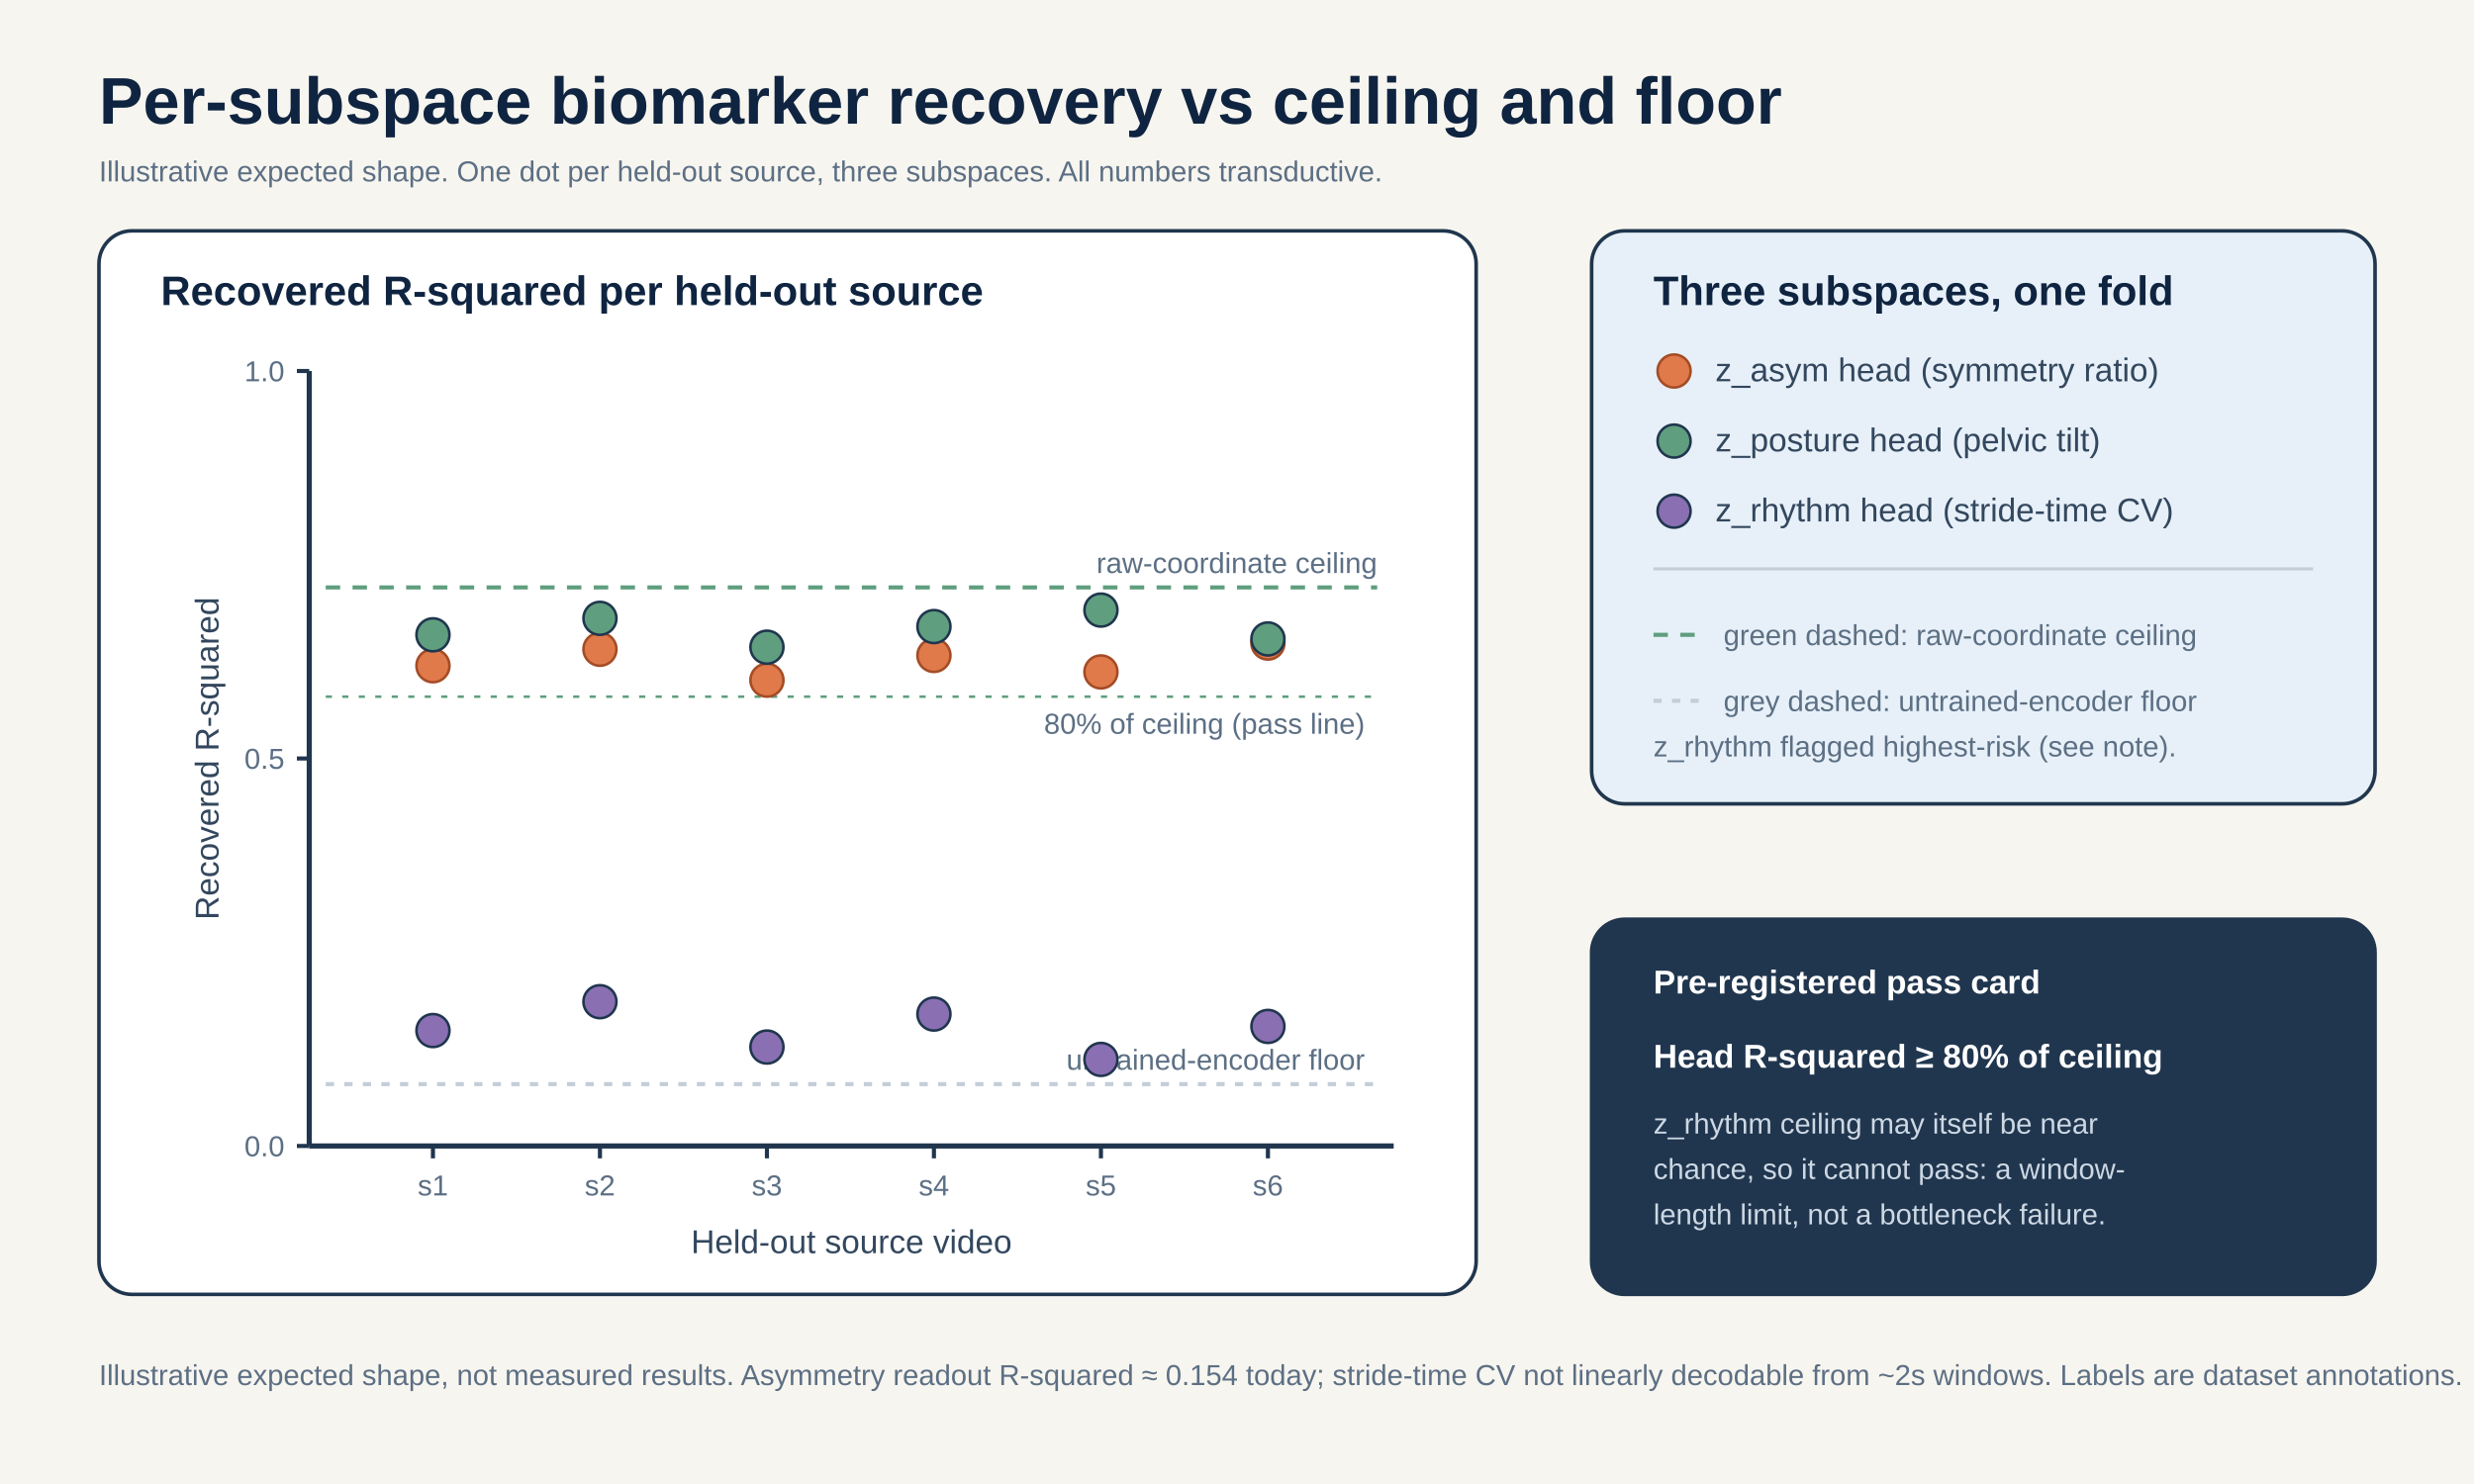
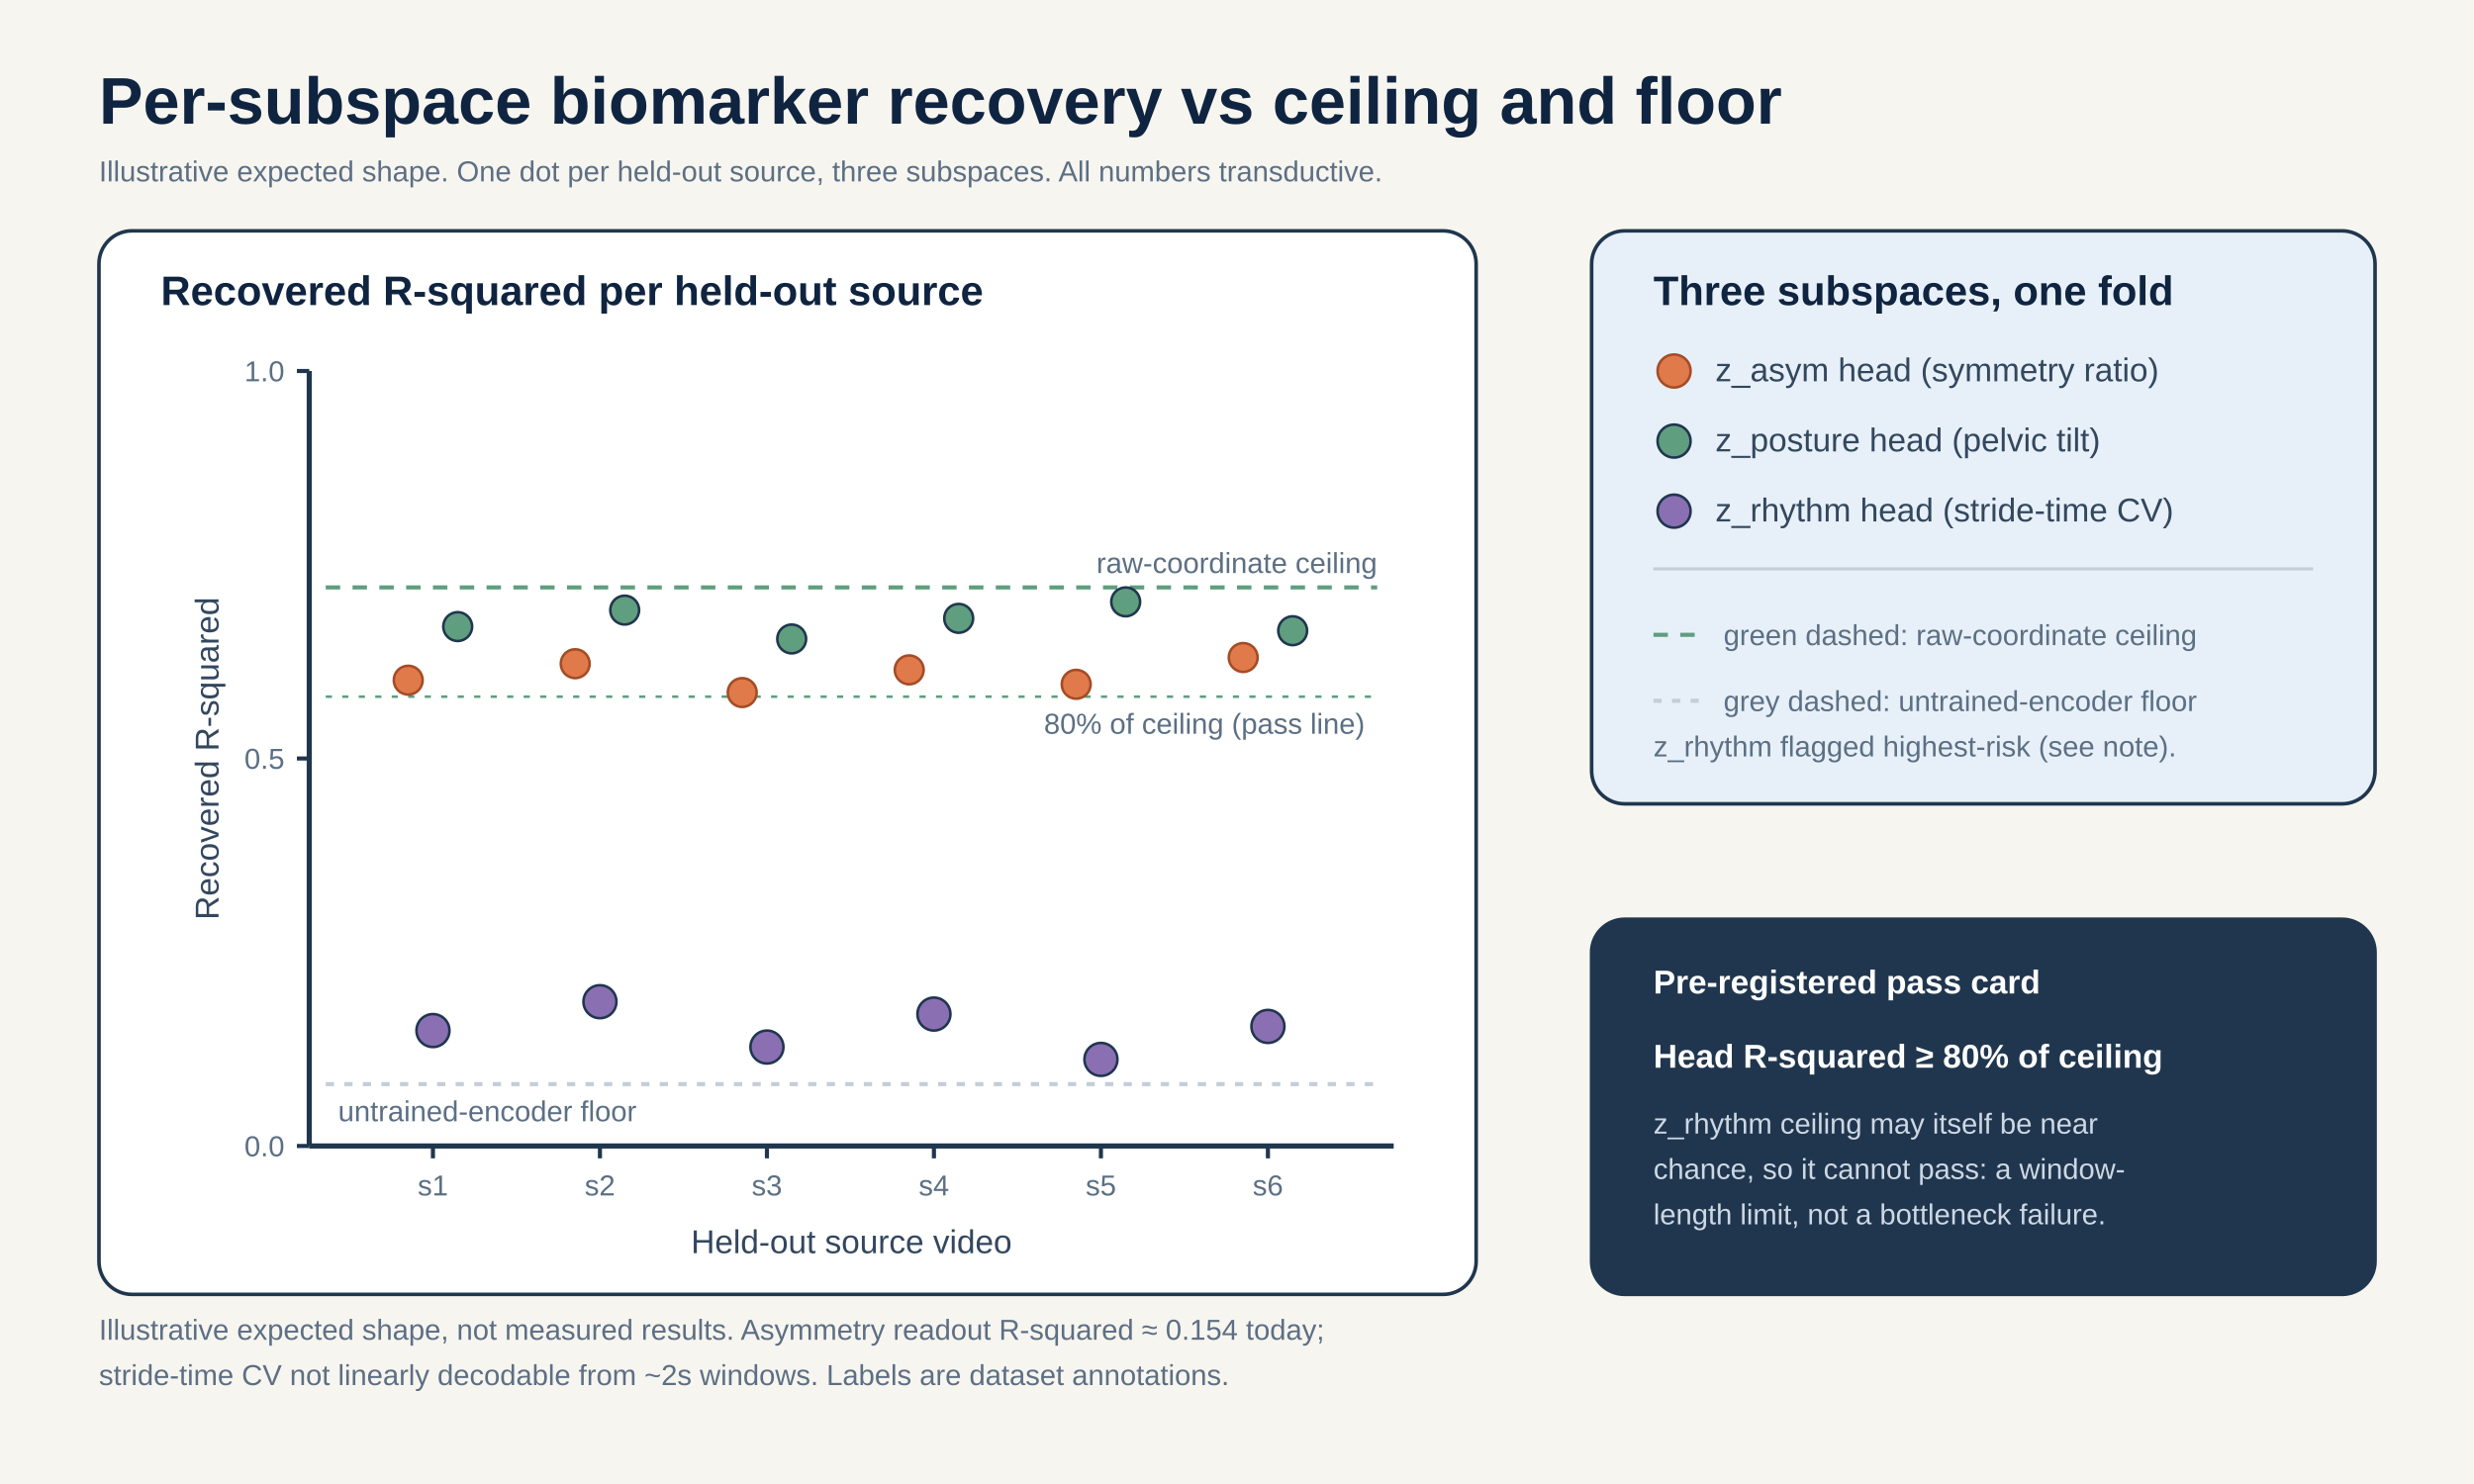
<svg xmlns="http://www.w3.org/2000/svg" viewBox="0 0 1200 720" role="img" aria-labelledby="t2 d2">
  <defs>
    <marker id="arrow" markerWidth="8" markerHeight="8" refX="7" refY="4" orient="auto" markerUnits="userSpaceOnUse">
      <path d="M0,0 L8,4 L0,8 z" fill="#20364e" />
    </marker>
    <style>
      .h{font-family:Arial,Helvetica,sans-serif;font-weight:700;font-size:32px;fill:#0f2440;}
      .t{font-family:Arial,Helvetica,sans-serif;font-weight:700;font-size:20px;fill:#0f2440;}
      .b{font-family:Arial,Helvetica,sans-serif;font-size:16px;fill:#33475e;}
      .s{font-family:Arial,Helvetica,sans-serif;font-size:14px;fill:#5c6f84;}
      .w{font-family:Arial,Helvetica,sans-serif;font-weight:700;font-size:16px;fill:#ffffff;}
      .ws{font-family:Arial,Helvetica,sans-serif;font-size:14px;fill:#cdd8e4;}
    </style>
  </defs>
  <rect x="0" y="0" width="1200" height="720" fill="#f7f5ef" />
  <text x="48" y="60" class="h">Per-subspace biomarker recovery vs ceiling and floor</text>
  <text x="48" y="88" class="s">Illustrative expected shape. One dot per held-out source, three subspaces. All numbers transductive.</text>
  <rect x="48" y="112" width="668" height="516" rx="16" fill="#ffffff" stroke="#20364e" stroke-width="1.75" />
  <text x="78" y="148" class="t">Recovered R-squared per held-out source</text>
  <line x1="150" y1="180" x2="150" y2="556" stroke="#20364e" stroke-width="2.5" />
  <line x1="150" y1="556" x2="676" y2="556" stroke="#20364e" stroke-width="2.5" />
  <line x1="150" y1="556" x2="144" y2="556" stroke="#20364e" stroke-width="2" />
  <text x="138" y="561" class="s" text-anchor="end">0.0</text>
  <line x1="150" y1="368" x2="144" y2="368" stroke="#20364e" stroke-width="2" />
  <text x="138" y="373" class="s" text-anchor="end">0.5</text>
  <line x1="150" y1="180" x2="144" y2="180" stroke="#20364e" stroke-width="2" />
  <text x="138" y="185" class="s" text-anchor="end">1.0</text>
  <line x1="210" y1="556" x2="210" y2="562" stroke="#20364e" stroke-width="2" />
  <text x="210" y="580" class="s" text-anchor="middle">s1</text>
  <line x1="291" y1="556" x2="291" y2="562" stroke="#20364e" stroke-width="2" />
  <text x="291" y="580" class="s" text-anchor="middle">s2</text>
  <line x1="372" y1="556" x2="372" y2="562" stroke="#20364e" stroke-width="2" />
  <text x="372" y="580" class="s" text-anchor="middle">s3</text>
  <line x1="453" y1="556" x2="453" y2="562" stroke="#20364e" stroke-width="2" />
  <text x="453" y="580" class="s" text-anchor="middle">s4</text>
  <line x1="534" y1="556" x2="534" y2="562" stroke="#20364e" stroke-width="2" />
  <text x="534" y="580" class="s" text-anchor="middle">s5</text>
  <line x1="615" y1="556" x2="615" y2="562" stroke="#20364e" stroke-width="2" />
  <text x="615" y="580" class="s" text-anchor="middle">s6</text>
  <line x1="158" y1="285" x2="668" y2="285" stroke="#5f9e7e" stroke-width="2" stroke-dasharray="7 6" />
  <text x="668" y="278" class="s" fill="#5f9e7e" text-anchor="end">raw-coordinate ceiling</text>
  <line x1="158" y1="338" x2="668" y2="338" stroke="#5f9e7e" stroke-width="1.25" stroke-dasharray="3 5" />
  <text x="662" y="356" class="s" fill="#5f9e7e" text-anchor="end">80% of ceiling (pass line)</text>
  <line x1="158" y1="526" x2="668" y2="526" stroke="#c4cdd8" stroke-width="2" stroke-dasharray="4 5" />
-   <text x="662" y="519" class="s" fill="#c4cdd8" text-anchor="end">untrained-encoder floor</text>
+   <text x="164" y="544" class="s" text-anchor="start">untrained-encoder floor</text>
  <g fill="#e07a4b" stroke="#a44c26" stroke-width="1.25">
-     <circle cx="210" cy="323" r="8" />
-     <circle cx="291" cy="315" r="8" />
-     <circle cx="372" cy="330" r="8" />
-     <circle cx="453" cy="318" r="8" />
-     <circle cx="534" cy="326" r="8" />
-     <circle cx="615" cy="312" r="8" />
+     <circle cx="198" cy="330" r="7" />
+     <circle cx="279" cy="322" r="7" />
+     <circle cx="360" cy="336" r="7" />
+     <circle cx="441" cy="325" r="7" />
+     <circle cx="522" cy="332" r="7" />
+     <circle cx="603" cy="319" r="7" />
  </g>
  <g fill="#5f9e7e" stroke="#20364e" stroke-width="1.25">
-     <circle cx="210" cy="308" r="8" />
-     <circle cx="291" cy="300" r="8" />
-     <circle cx="372" cy="314" r="8" />
-     <circle cx="453" cy="304" r="8" />
-     <circle cx="534" cy="296" r="8" />
-     <circle cx="615" cy="310" r="8" />
+     <circle cx="222" cy="304" r="7" />
+     <circle cx="303" cy="296" r="7" />
+     <circle cx="384" cy="310" r="7" />
+     <circle cx="465" cy="300" r="7" />
+     <circle cx="546" cy="292" r="7" />
+     <circle cx="627" cy="306" r="7" />
  </g>
  <g fill="#8a6fb3" stroke="#20364e" stroke-width="1.25">
    <circle cx="210" cy="500" r="8" />
    <circle cx="291" cy="486" r="8" />
    <circle cx="372" cy="508" r="8" />
    <circle cx="453" cy="492" r="8" />
    <circle cx="534" cy="514" r="8" />
    <circle cx="615" cy="498" r="8" />
  </g>
  <text x="106" y="368" class="b" text-anchor="middle" transform="rotate(-90 106 368)">Recovered R-squared</text>
  <text x="413" y="608" class="b" text-anchor="middle">Held-out source video</text>
  <rect x="772" y="112" width="380" height="278" rx="16" fill="#e7f0f8" stroke="#20364e" stroke-width="1.75" />
  <text x="802" y="148" class="t">Three subspaces, one fold</text>
  <circle cx="812" cy="180" r="8" fill="#e07a4b" stroke="#a44c26" stroke-width="1.25" />
  <text x="832" y="185" class="b">z_asym head (symmetry ratio)</text>
  <circle cx="812" cy="214" r="8" fill="#5f9e7e" stroke="#20364e" stroke-width="1.25" />
  <text x="832" y="219" class="b">z_posture head (pelvic tilt)</text>
  <circle cx="812" cy="248" r="8" fill="#8a6fb3" stroke="#20364e" stroke-width="1.25" />
  <text x="832" y="253" class="b">z_rhythm head (stride-time CV)</text>
  <line x1="802" y1="276" x2="1122" y2="276" stroke="#c4cdd8" stroke-width="1.5" />
  <line x1="802" y1="308" x2="826" y2="308" stroke="#5f9e7e" stroke-width="2" stroke-dasharray="7 6" />
  <text x="836" y="313" class="s">green dashed: raw-coordinate ceiling</text>
  <line x1="802" y1="340" x2="826" y2="340" stroke="#c4cdd8" stroke-width="2" stroke-dasharray="4 5" />
  <text x="836" y="345" class="s">grey dashed: untrained-encoder floor</text>
  <text x="802" y="367" class="s">z_rhythm flagged highest-risk (see note).</text>
  <rect x="772" y="446" width="380" height="182" rx="16" fill="#20364e" stroke="#20364e" stroke-width="1.75" />
  <text x="802" y="482" class="w" font-size="20">Pre-registered pass card</text>
  <text x="802" y="518" class="w">Head R-squared  ≥ 80% of ceiling</text>
  <text x="802" y="550" class="ws">z_rhythm ceiling may itself be near</text>
  <text x="802" y="572" class="ws">chance, so it cannot pass: a window-</text>
  <text x="802" y="594" class="ws">length limit, not a bottleneck failure.</text>
-   <text x="48" y="672" class="s">Illustrative expected shape, not measured results. Asymmetry readout R-squared ≈ 0.154 today; stride-time CV not linearly decodable from ~2s windows. Labels are dataset annotations.</text>
+   <text x="48" y="650" class="s">Illustrative expected shape, not measured results. Asymmetry readout R-squared ≈ 0.154 today;</text>
+   <text x="48" y="672" class="s">stride-time CV not linearly decodable from ~2s windows. Labels are dataset annotations.</text>
</svg>
